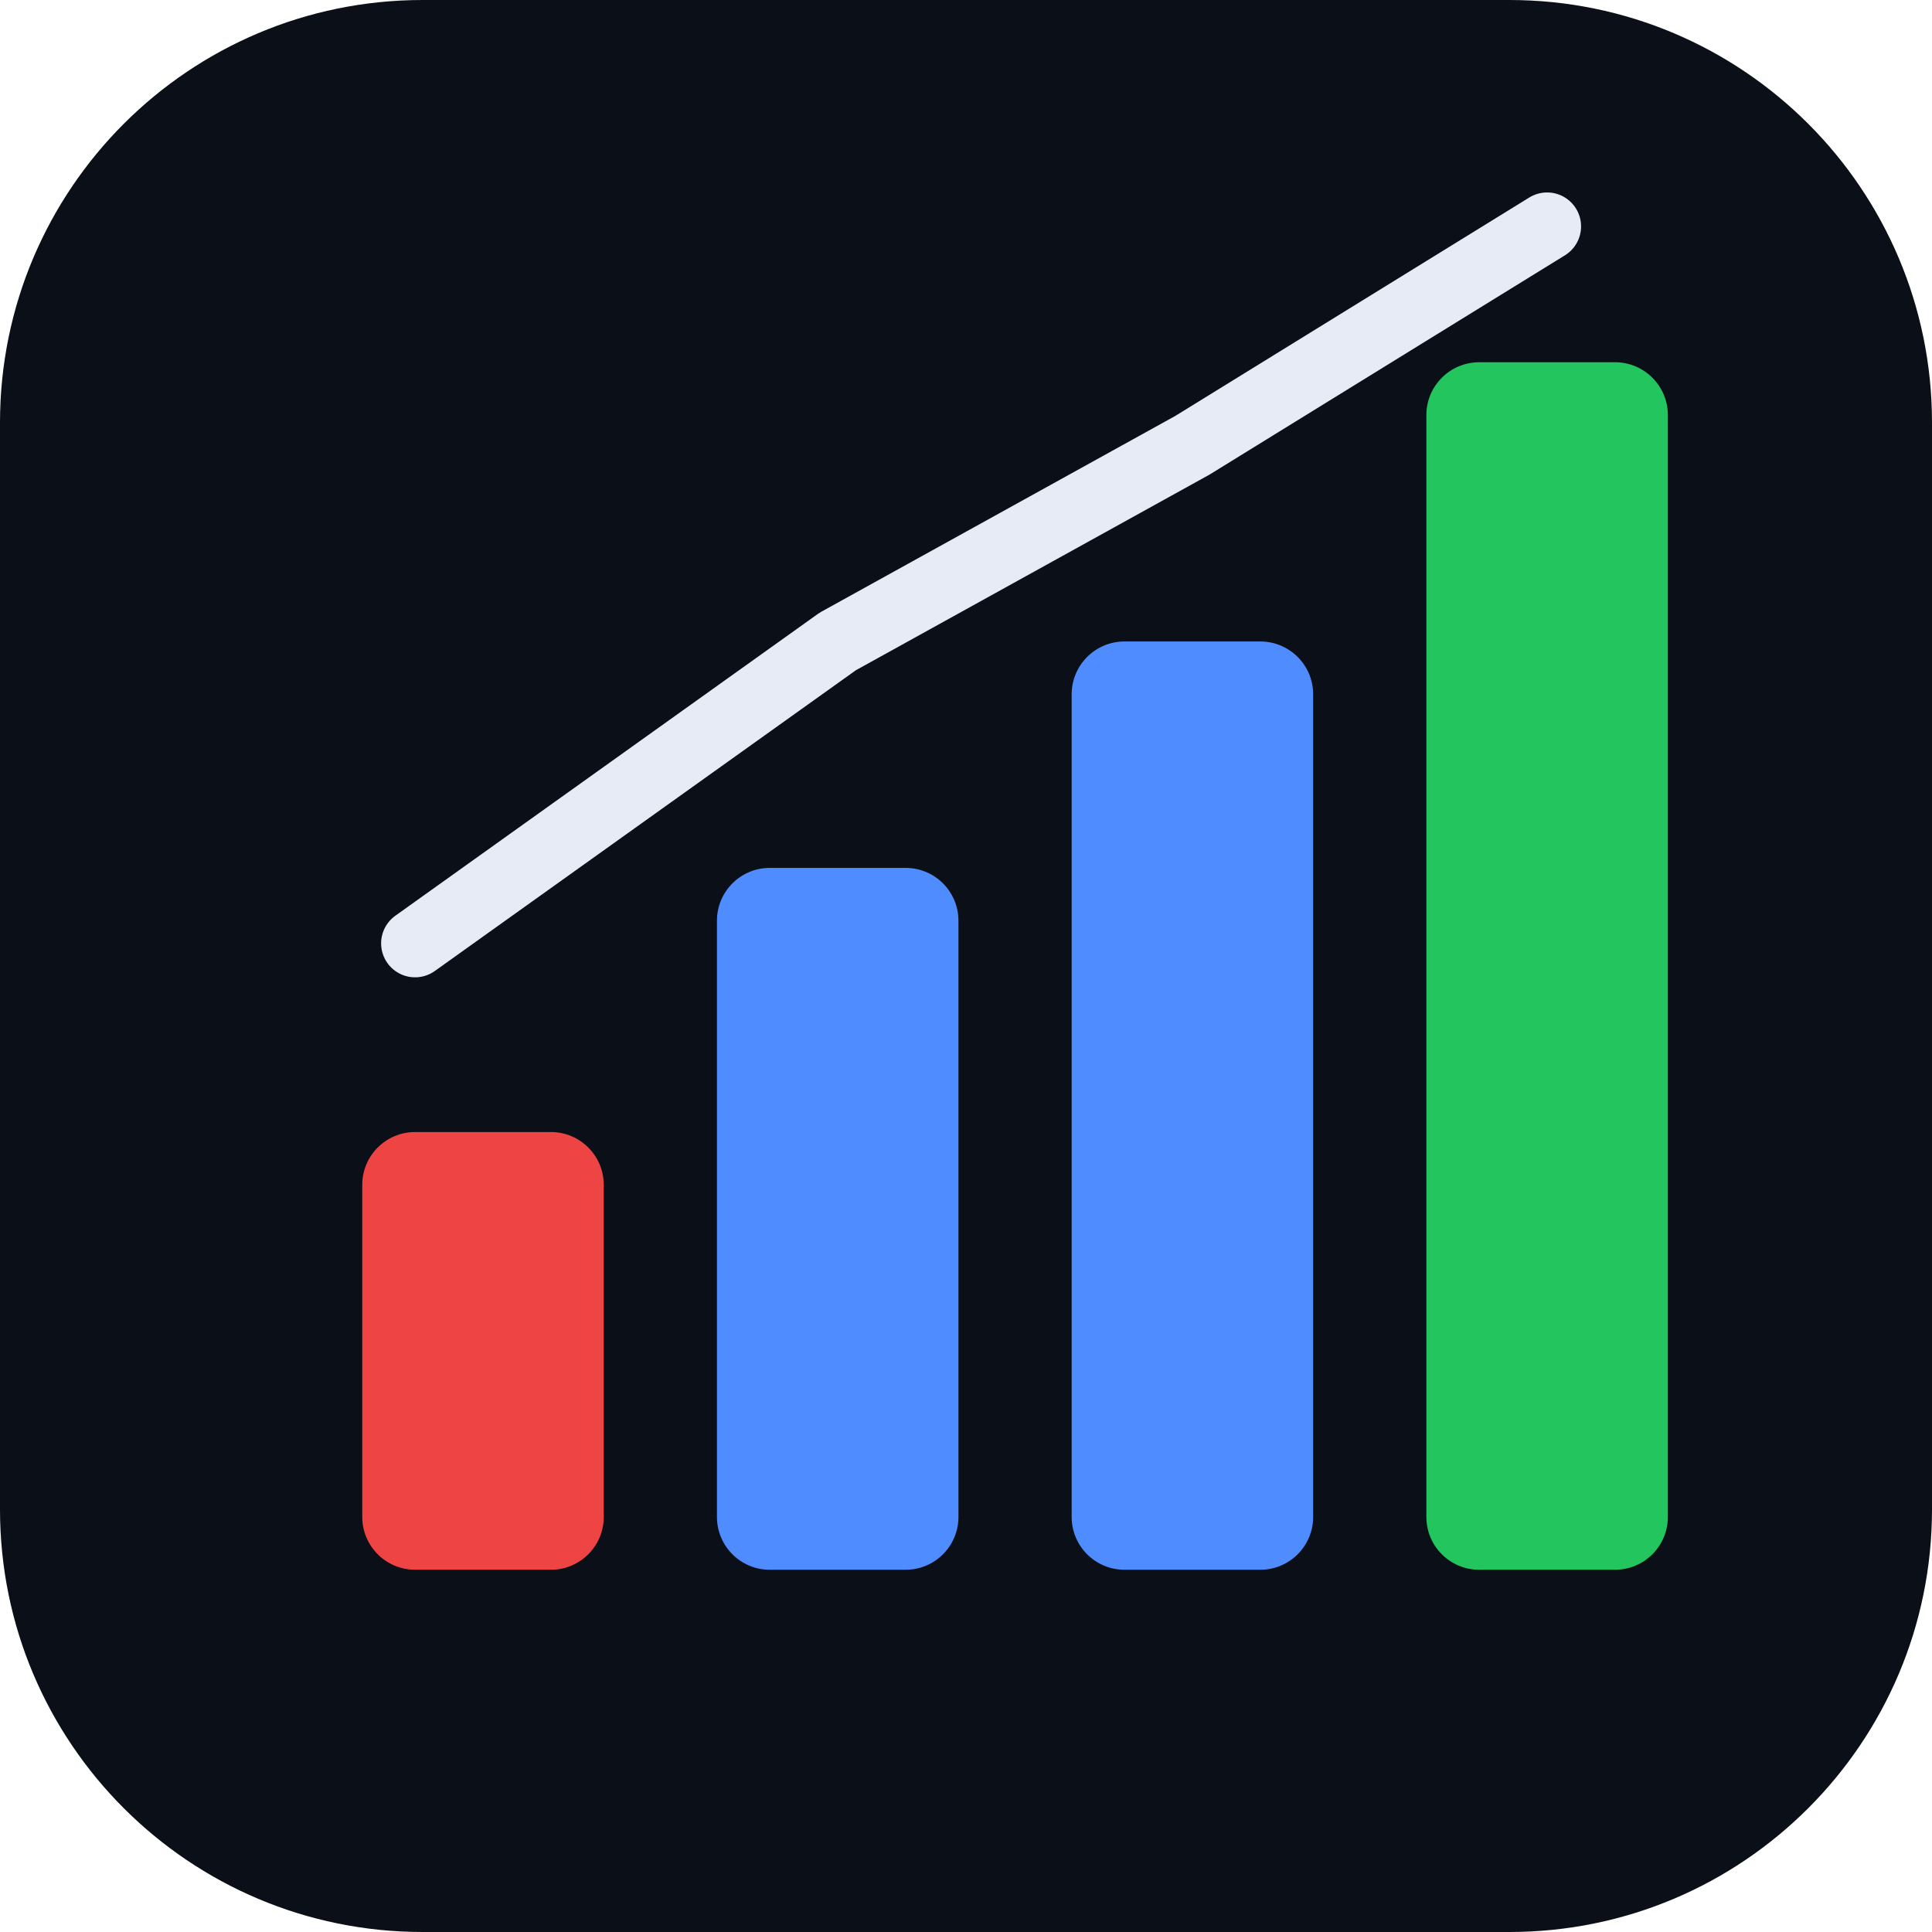
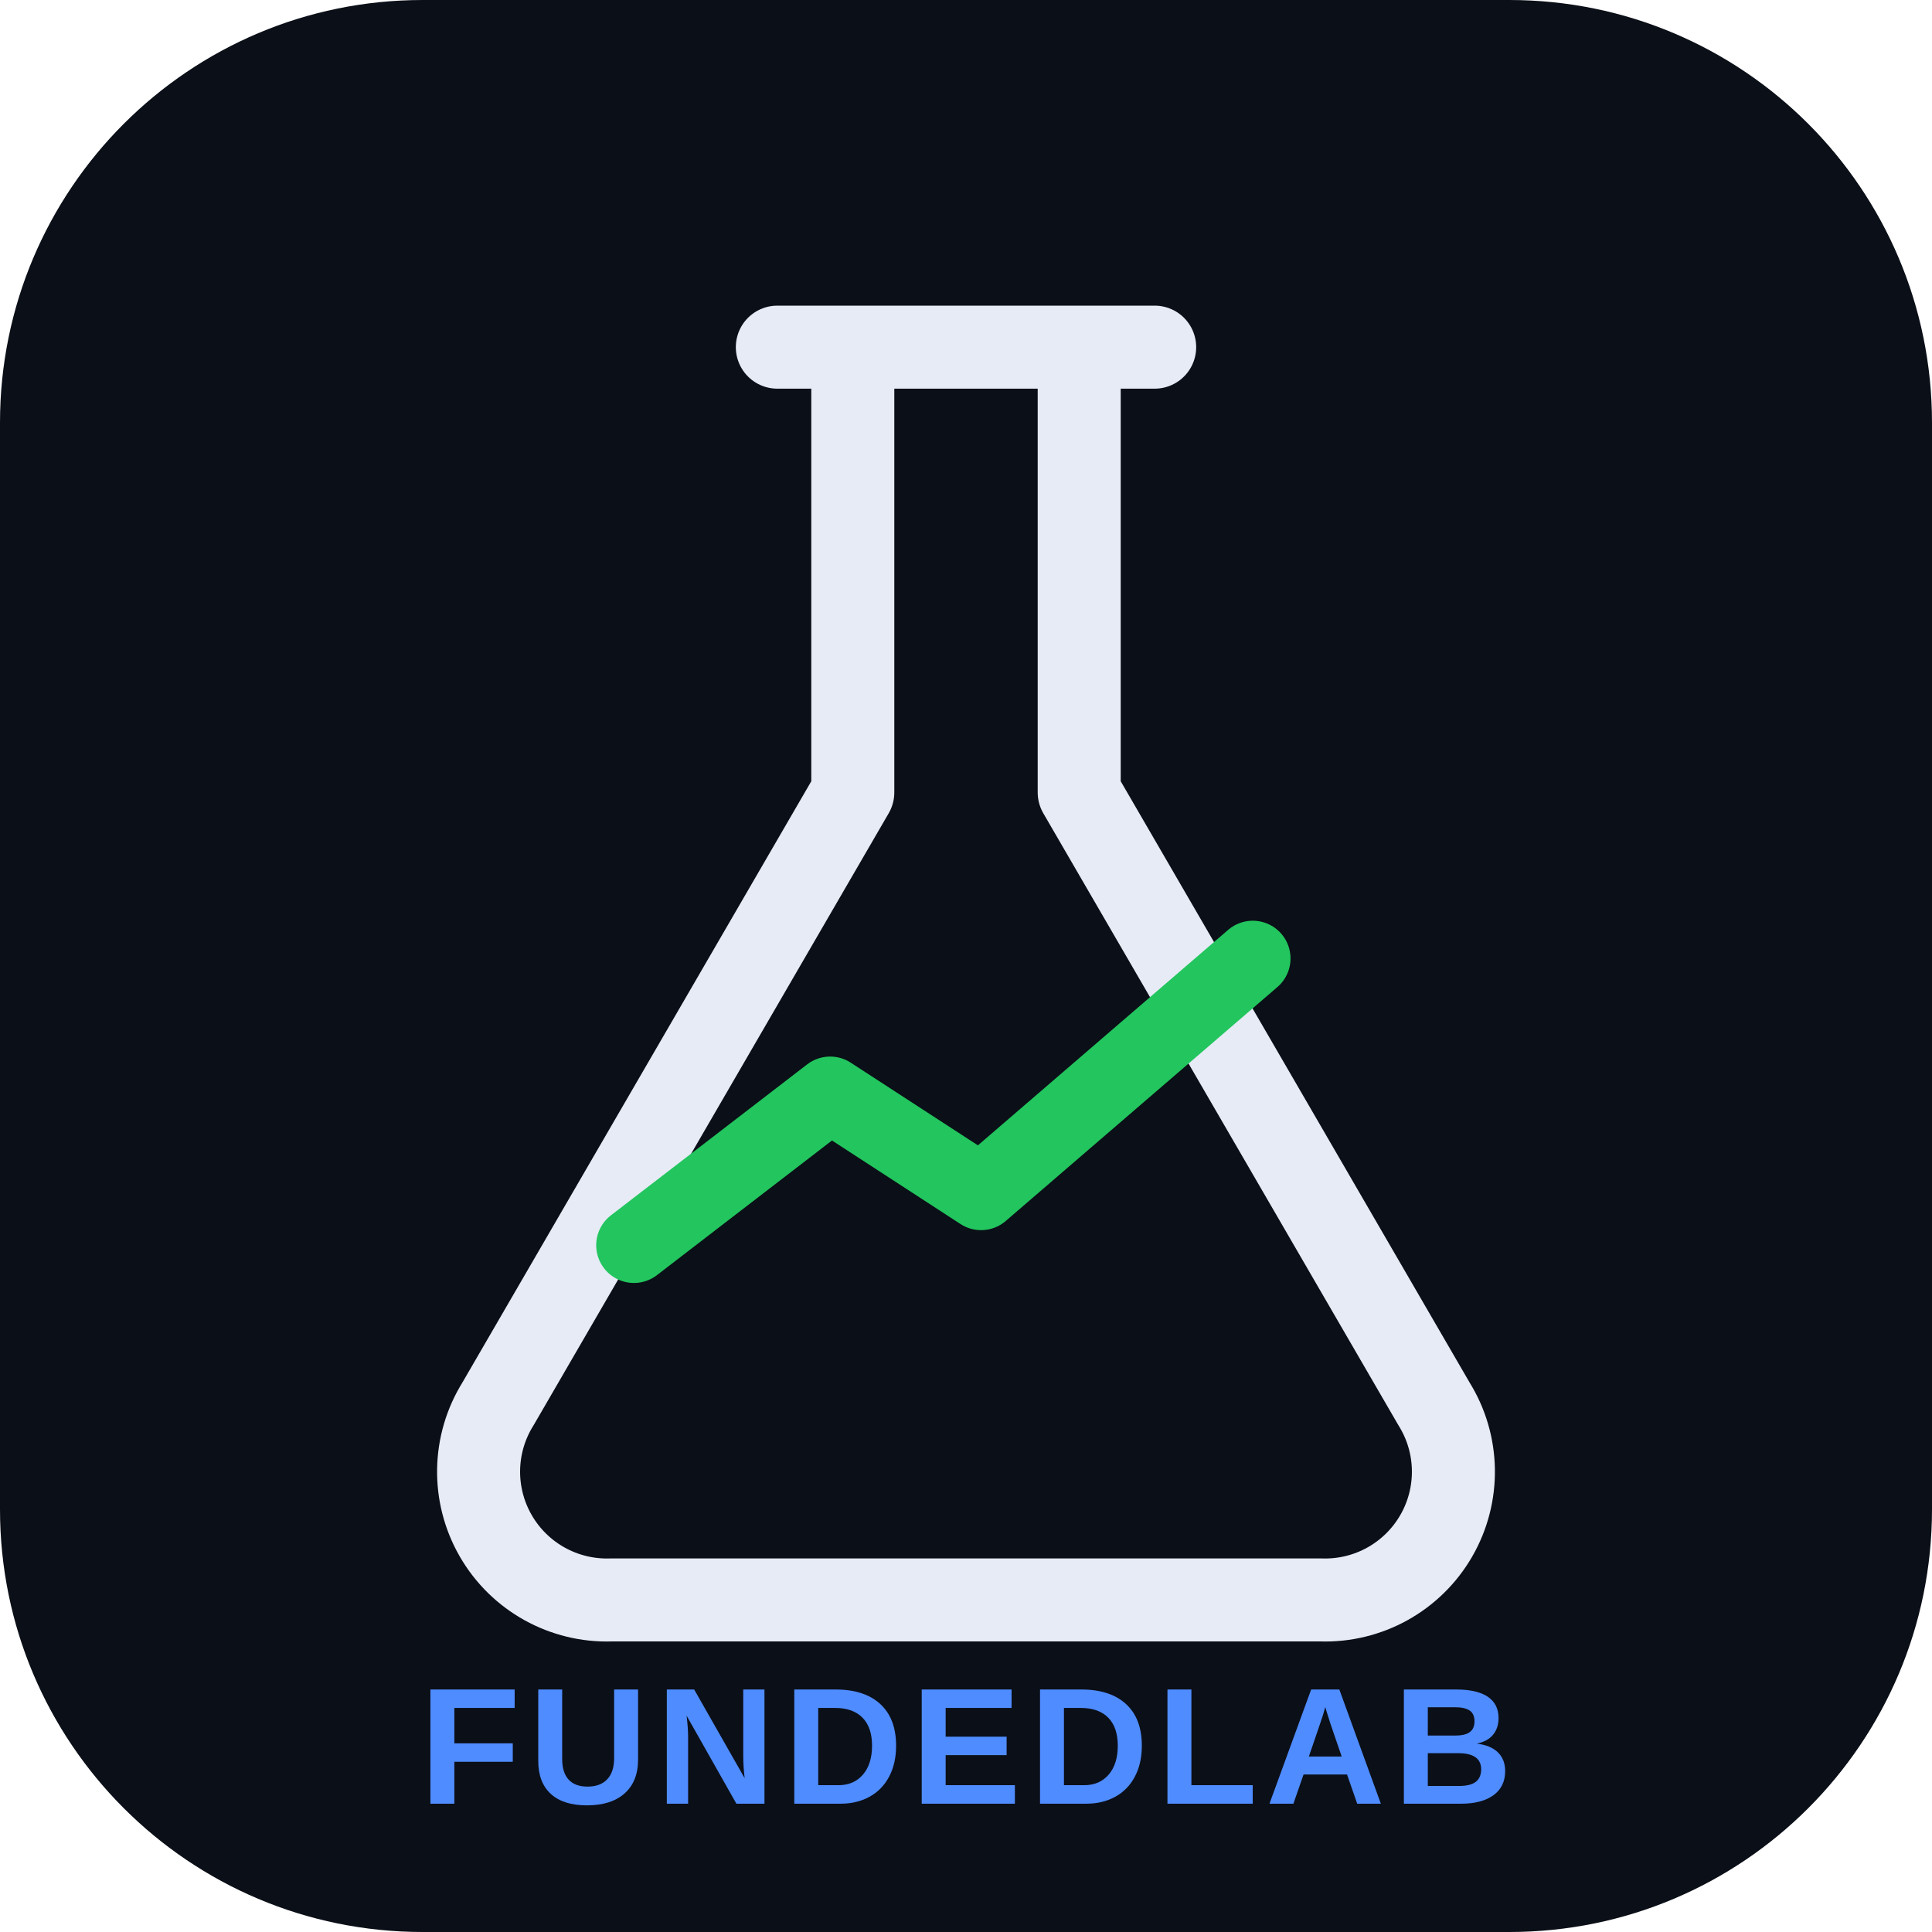
<svg xmlns="http://www.w3.org/2000/svg" viewBox="0 0 512 512">
  <rect width="512" height="512" rx="112" fill="#0b0f17" />
-   <rect x="96" y="300" width="64" height="116" rx="14" fill="#ef4444" />
-   <rect x="190" y="230" width="64" height="186" rx="14" fill="#4f8cff" />
-   <rect x="284" y="170" width="64" height="246" rx="14" fill="#4f8cff" />
-   <rect x="378" y="96" width="64" height="320" rx="14" fill="#22c55e" />
-   <path d="M110 250 L222 170 L316 118 L410 60" stroke="#e6ebf5" stroke-width="18" fill="none" stroke-linecap="round" stroke-linejoin="round" />
+   <path d="M206 92h100M226 92v118L132 372a34 34 0 0 0 30 52h188a34 34 0 0 0 30-52L286 210V92" fill="none" stroke="#e6ebf5" stroke-width="22" stroke-linejoin="round" stroke-linecap="round" />
+   <path d="M168 330l52-40 40 26 72-62" fill="none" stroke="#22c55e" stroke-width="20" stroke-linecap="round" stroke-linejoin="round" />
+   <text x="256" y="478" text-anchor="middle" font-family="Arial, Helvetica, sans-serif" font-weight="700" font-size="44" fill="#4f8cff" letter-spacing="2">FUNDEDLAB</text>
</svg>
